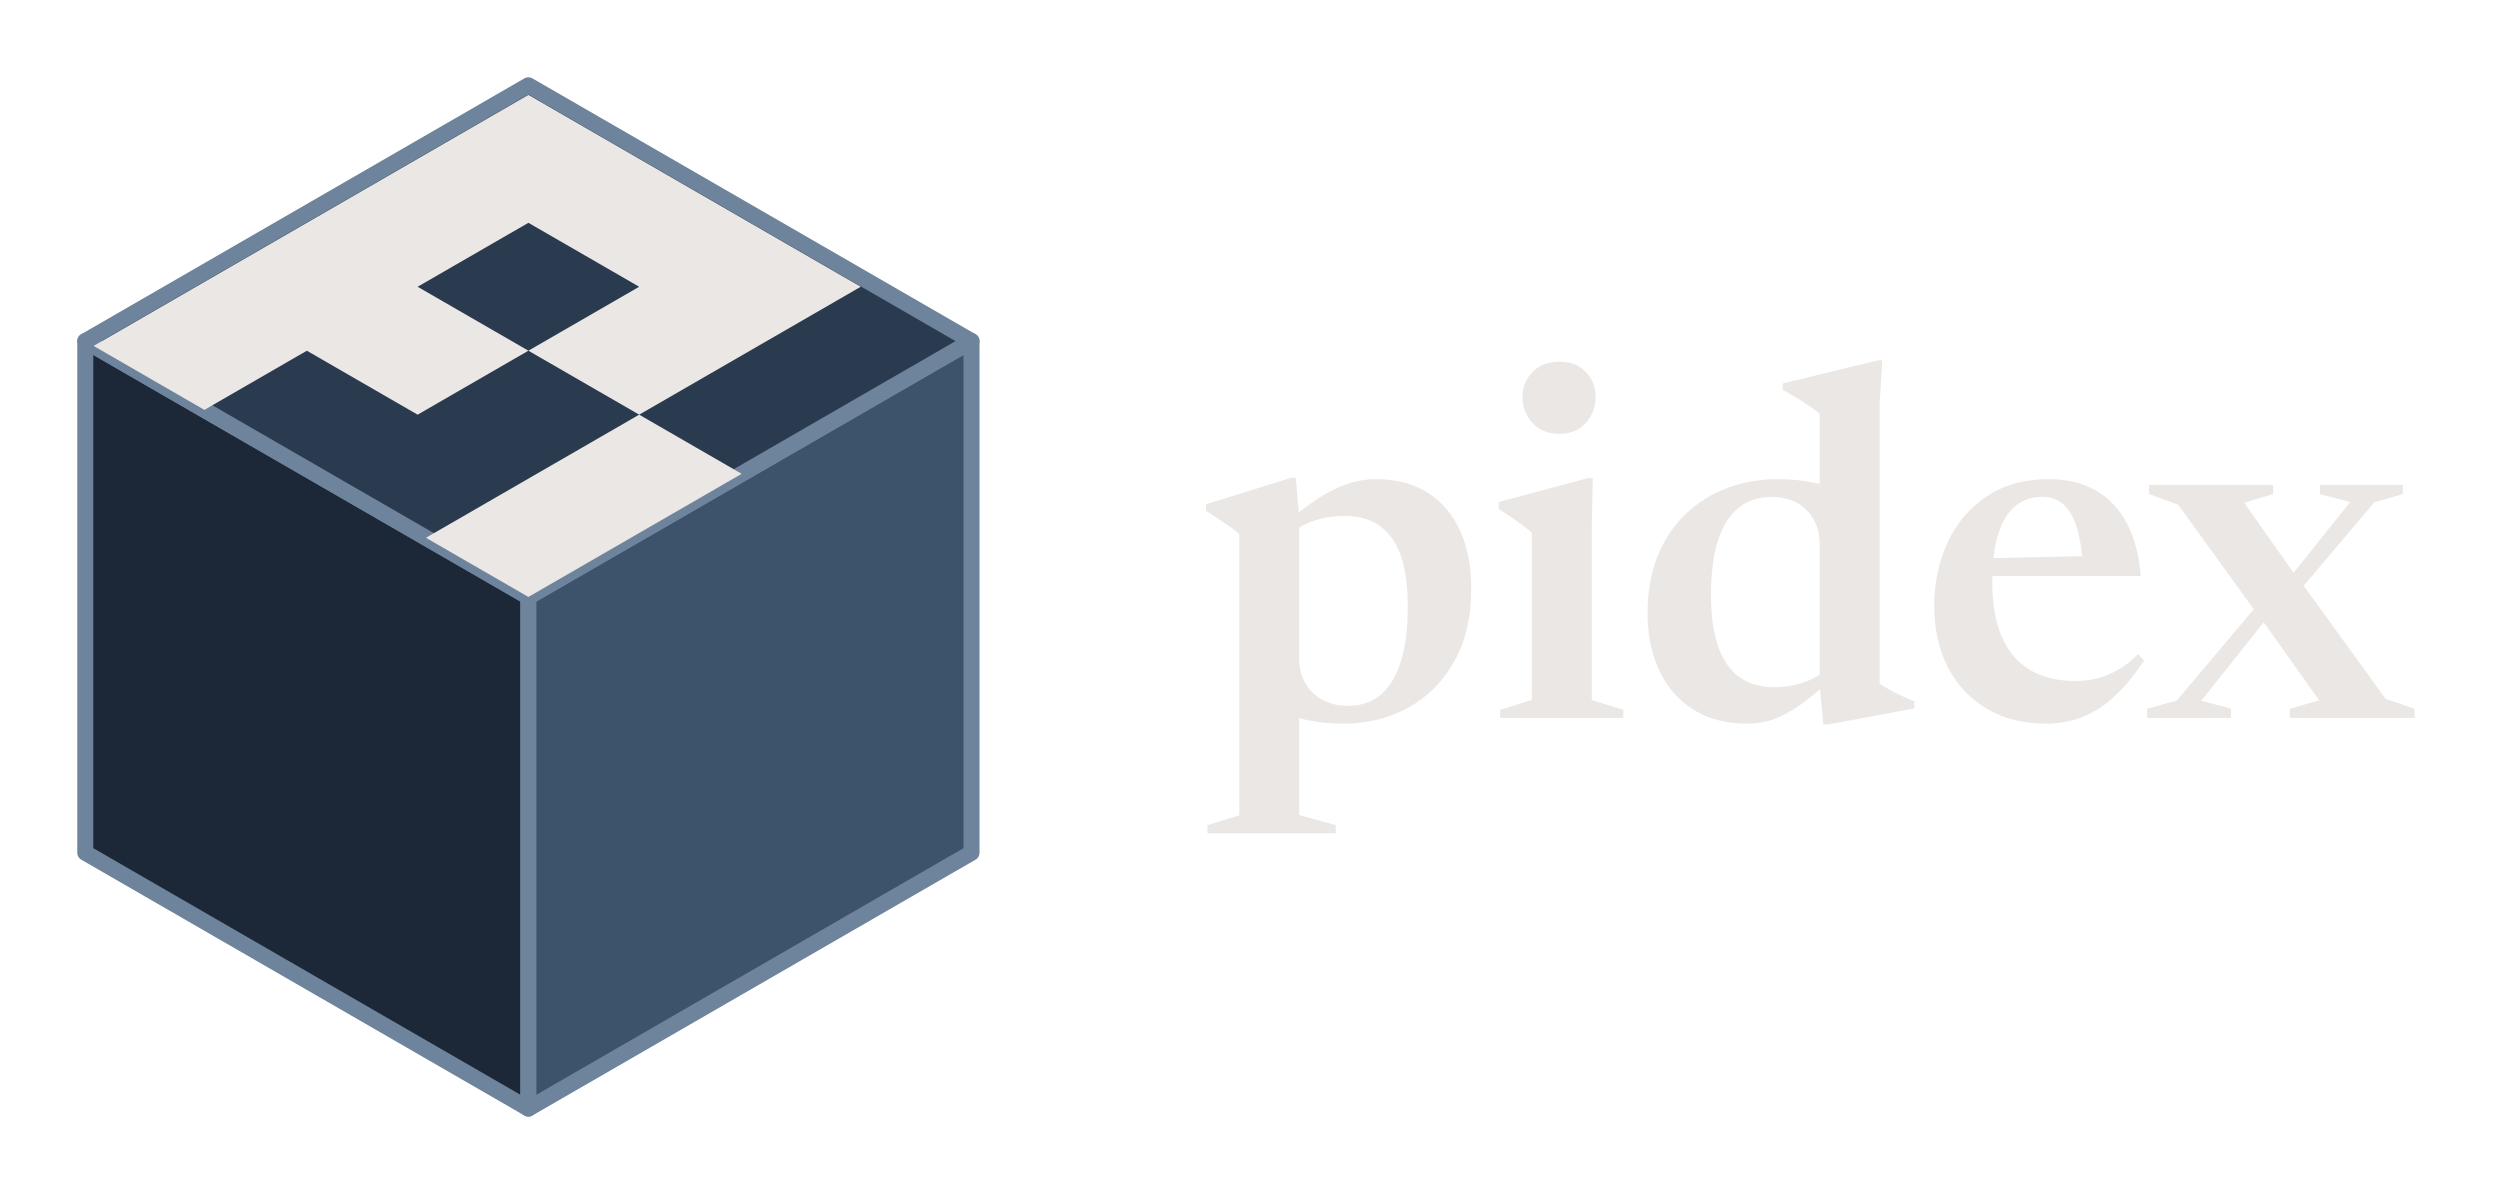
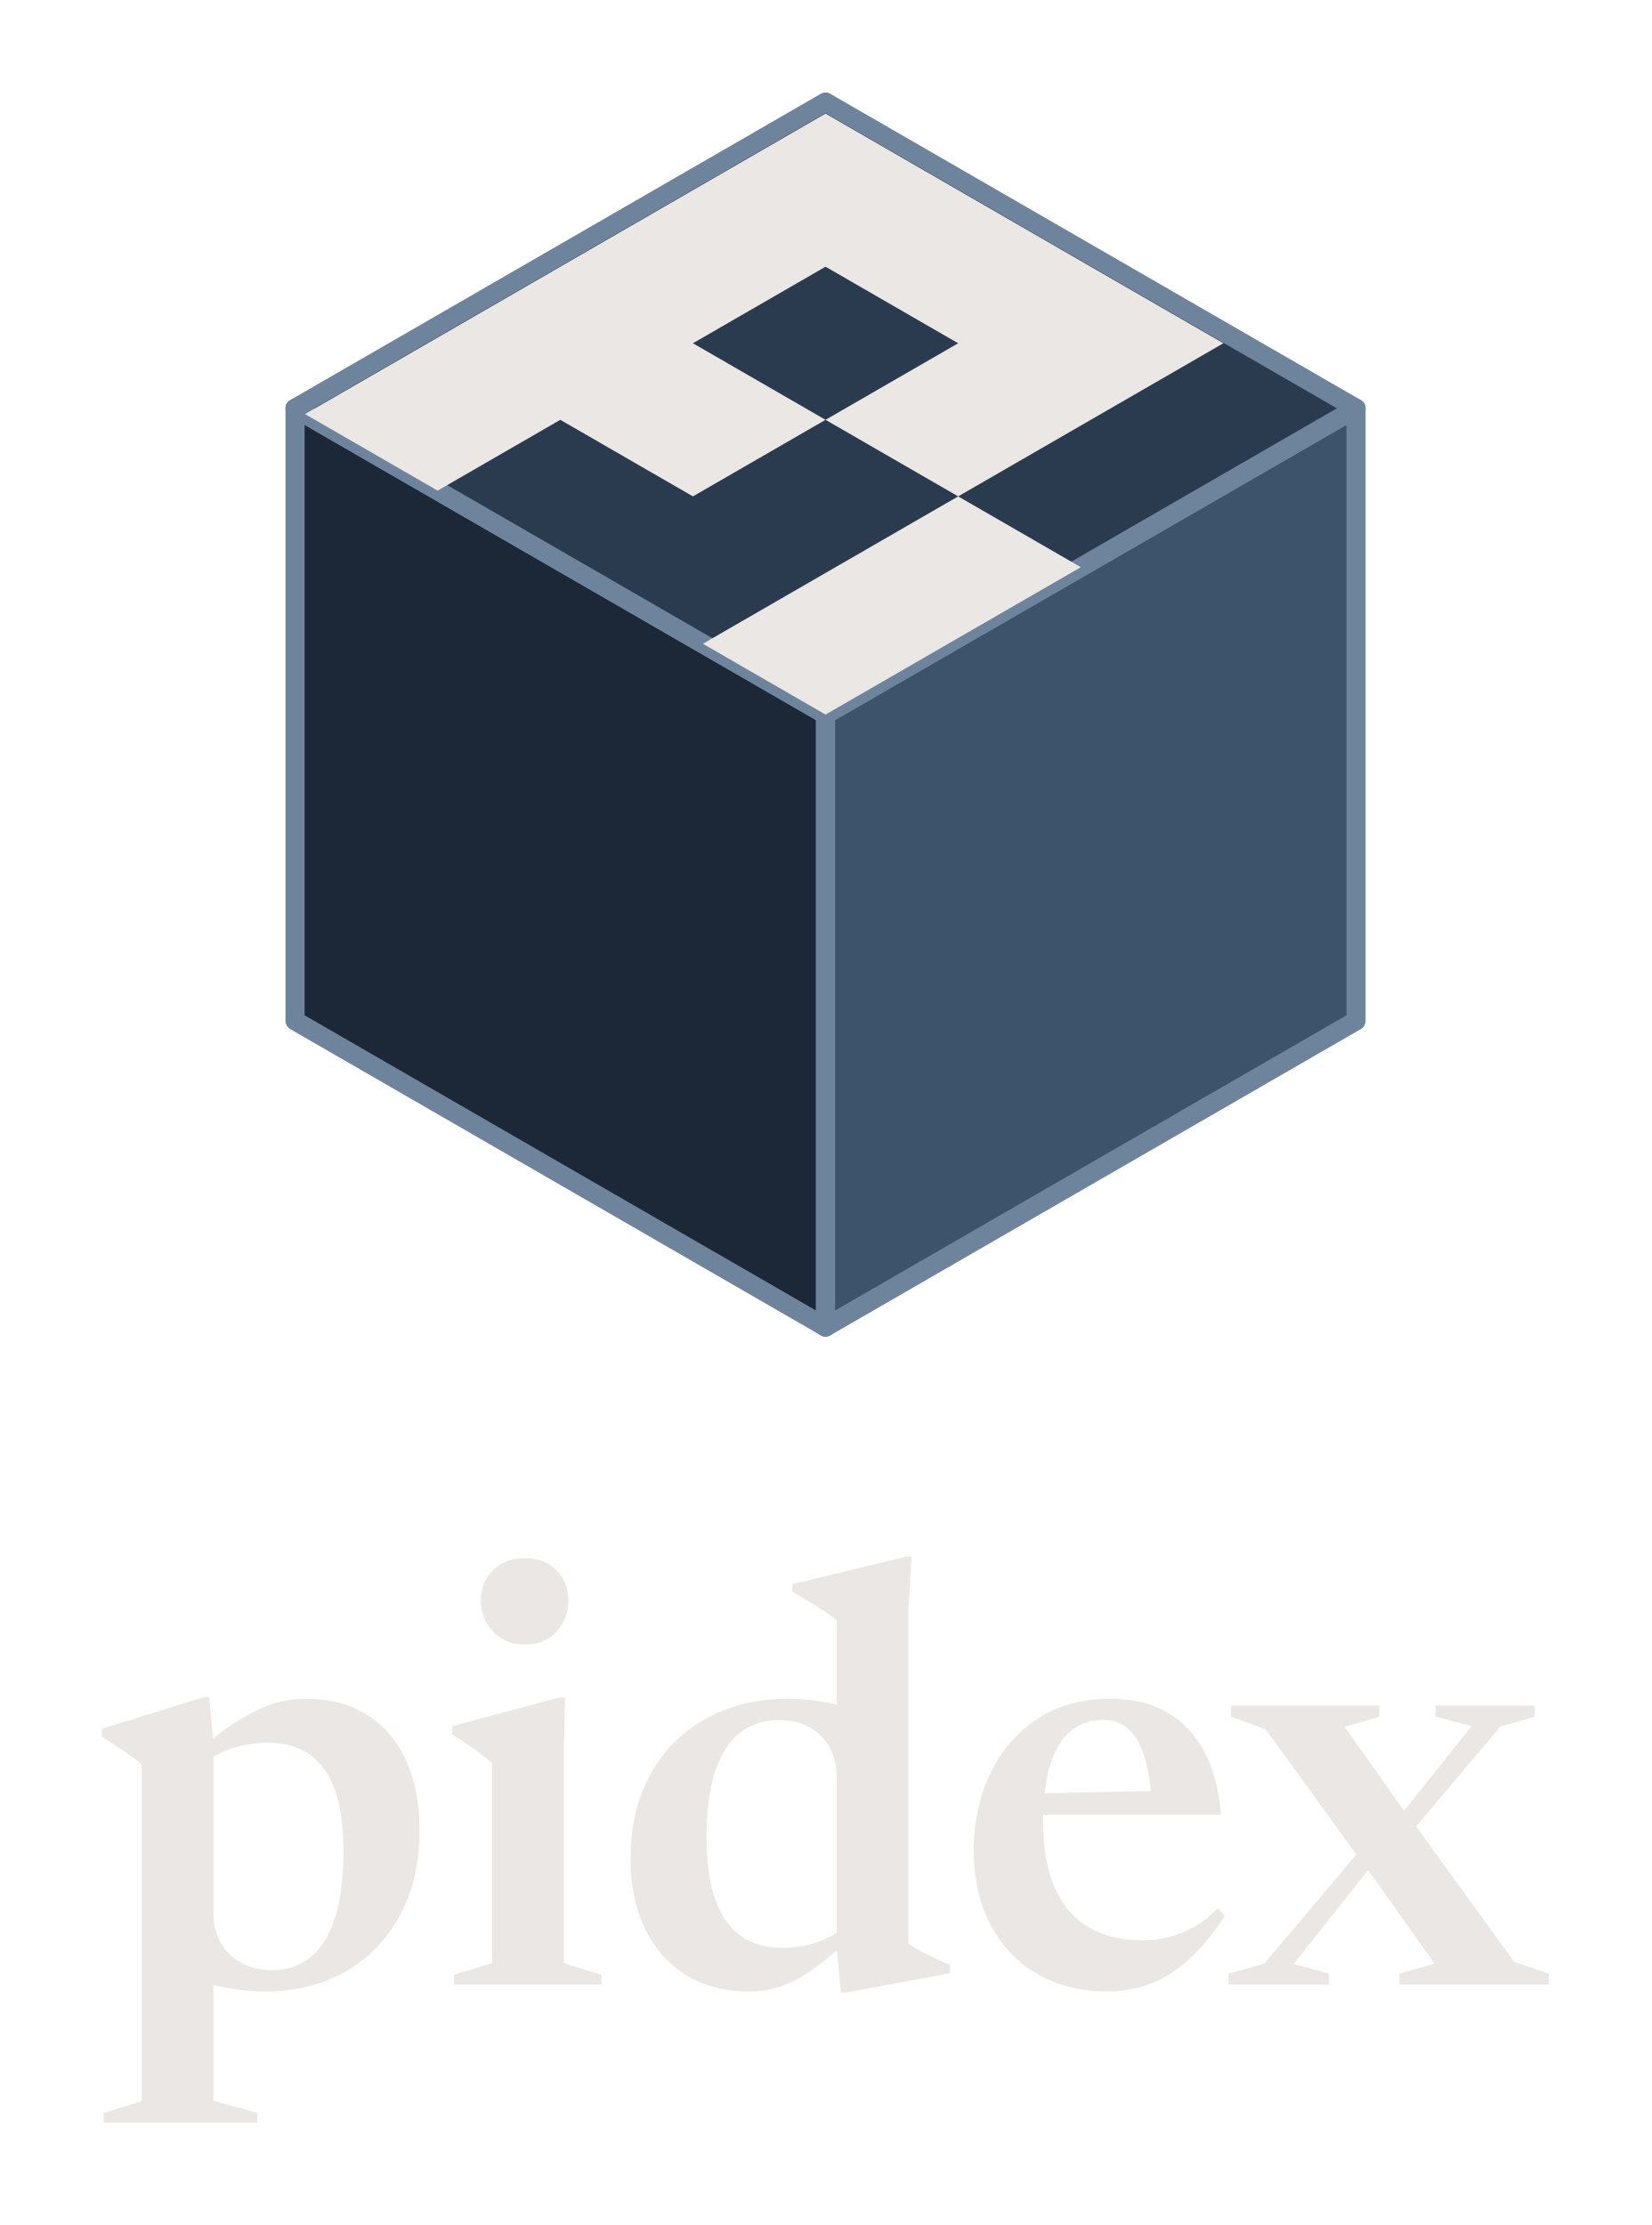
- <svg xmlns="http://www.w3.org/2000/svg" viewBox="10.43 8.00 234.53 112.00">
+ <svg xmlns="http://www.w3.org/2000/svg" viewBox="-4.69 8.00 129.39 174.37">
  <defs>
-     <clipPath id="pi-face-lockup">
+     <clipPath id="pi-face-stacked">
      <polygon points="60.00,16.00 101.57,40.00 60.00,64.00 18.43,40.00" />
    </clipPath>
  </defs>
  <polygon points="18.43,40.00 60.00,64.00 60.00,112.00 18.43,88.00" fill="#1c2838" stroke="#6e849c" stroke-width="1.5" stroke-linejoin="round" />
  <polygon points="101.57,40.00 60.00,64.00 60.00,112.00 101.57,88.00" fill="#3d536b" stroke="#6e849c" stroke-width="1.5" stroke-linejoin="round" />
  <polygon points="60.00,16.00 101.57,40.00 60.00,64.00 18.43,40.00" fill="#2a3b50" stroke="#6e849c" stroke-width="1.5" stroke-linejoin="round" />
-   <g clip-path="url(#pi-face-lockup)">
+   <g clip-path="url(#pi-face-stacked)">
    <g transform="matrix(0.08855254 0.05112583 -0.08855254 0.05112583 60.00 0)">
      <path fill="#ebe7e4" fill-rule="evenodd" d="M165.29 165.29 H517.36 V400 H400 V517.36 H282.65 V634.72 H165.29 Z M282.65 282.65 V400 H400 V282.65 Z" />
      <path fill="#ebe7e4" d="M517.36 400 H634.72 V634.72 H517.36 Z" />
    </g>
  </g>
-   <g transform="translate(122.93 75.35)" fill="#ebe7e4">
+   <g transform="translate(2.66 163.53)" fill="#ebe7e4">
    <path d="M850.789 456.113Q850.789 644.32 785.163 734.22Q719.537 824.121 594.634 824.121Q548.446 824.121 505.809 814.739Q463.171 805.356 424.679 785.965Q386.186 766.574 351.323 735.233L339.98 782.842Q401.089 836.95 453.157 873.56Q505.226 910.169 550.906 932.335Q596.586 954.5 638.289 964.185Q679.992 973.87 719.925 973.87Q845.322 973.87 932.201 918.391Q1019.08 862.912 1064.351 763.08Q1109.622 663.249 1109.622 528.727Q1109.622 354.339 1040.393 230.684Q971.165 107.029 852.768 41.842Q734.37 -23.344 586.104 -23.344Q531.099 -23.344 476.784 -15.159Q422.468 -6.974 368.485 10.247Q314.502 27.469 259.901 55.135H407.572V-396.085L557 -437.243V-470.546H33.676V-437.243L163.25 -397.274V748.765Q149.952 762.144 131.902 775.204Q113.851 788.265 88.434 805.086Q63.016 821.907 27.651 844.96V871.533L375.139 979.424H393.644L407.572 822.089V242.927Q407.572 186.347 432.458 142.434Q457.344 98.521 502.569 73.844Q547.794 49.167 607.682 49.167Q684.558 49.167 738.82 93.449Q793.083 137.73 821.936 228.187Q850.789 318.643 850.789 456.113Z" transform="translate(0.00 0.00) scale(0.023 -0.023)" />
    <path d="M291.633 1158.779Q223.417 1158.779 182.509 1203.408Q141.602 1248.036 141.602 1308.918Q141.602 1368.945 182.509 1410.924Q223.417 1452.904 291.633 1452.904Q360.332 1452.904 400.147 1410.924Q439.962 1368.945 439.962 1308.918Q439.962 1248.036 400.147 1203.408Q360.332 1158.779 291.633 1158.779ZM428.345 977.937 424.341 782.779V72.715L552.758 33.302V0H50.445V33.302L180.018 73.272V753.615Q168.275 765.773 147.745 781.351Q127.215 796.93 100.946 815.066Q74.677 833.201 44.568 852.067V880.415L407.756 977.937Z" transform="translate(27.07 0.00) scale(0.023 -0.023)" />
    <path d="M768.614 707.599Q768.614 792.987 715.713 847.173Q662.811 901.359 571.462 901.359Q493.923 901.359 438.606 857.616Q383.289 813.873 354.343 725.421Q325.397 636.97 325.397 501.956Q325.397 372.508 355.38 288.944Q385.363 205.38 442.833 165.298Q500.303 125.216 583.41 125.216Q649.099 125.216 708.412 146.586Q767.724 167.957 821.273 216.95L826.82 167.372Q764.464 110.117 715.772 72.825Q667.08 35.534 626.237 14.537Q585.394 -6.46 548.047 -14.902Q510.7 -23.344 472.22 -23.344Q344.704 -23.344 253.873 33.491Q163.042 90.326 114.803 192.181Q66.564 294.036 66.564 428.115Q66.564 558.754 107.701 660.184Q148.838 761.613 221.867 831.502Q294.896 901.391 391.444 937.63Q487.992 973.87 598.963 973.87Q655.415 973.87 710.437 965.685Q765.459 957.5 820.686 940.353Q875.913 923.205 930.85 895.205L768.614 867.99V1240.413Q755.871 1252.347 731.815 1268.877Q707.76 1285.407 678.166 1303.42Q648.572 1321.433 618.086 1337.853V1364.437L1006.354 1458.454H1023.897L1012.936 1276.6V140.145Q1022.531 132.512 1039.51 122.749Q1056.489 112.986 1076.874 102.742Q1097.26 92.499 1117.481 83.291Q1137.701 74.083 1154.593 67.892V38.732L802.444 -26.795H783.494L768.614 130.652Z" transform="translate(40.53 0.00) scale(0.023 -0.023)" />
    <path d="M532.935 973.87Q644.857 973.87 725.134 927.564Q805.41 881.258 851.88 793.021Q898.349 704.784 908.128 578.659H259.582L260.173 650.803L784.731 662.361L673.573 615.862Q666.765 714.661 646.832 777.774Q626.9 840.886 592.529 871.399Q558.158 901.913 506.554 901.913Q444.266 901.913 398.39 865.565Q352.515 829.216 327.551 752.495Q302.587 675.773 302.587 554.355Q302.587 416.964 342.947 327.423Q383.307 237.883 458.92 194.243Q534.533 150.603 640.475 150.603Q688.625 150.603 732.694 162.043Q776.763 173.483 818.132 197.738Q859.5 221.993 897.032 259.993L921.677 234.042Q861.555 143.424 799.467 86.57Q737.379 29.717 668.567 3.186Q599.755 -23.344 518.772 -23.344Q386.04 -23.344 283.731 35.53Q181.422 94.405 123.603 202.63Q65.785 310.856 65.785 458.741Q65.785 598.298 120.272 715.433Q174.759 832.567 279.294 903.218Q383.828 973.87 532.935 973.87Z" transform="translate(67.44 0.00) scale(0.023 -0.023)" />
    <path d="M978.581 77.52 1096.531 37.407V0H587.184V37.407L707.354 71.695L472.381 402.061L456.934 420.545L132.206 869.673L13.515 912.933V950.526H519.347V912.933L401.024 878.089L614.775 574.981L630.78 557.238ZM527.739 449.168 226.455 69.928 347.453 37.593V0H5.494V37.593L126.605 71.117L494.284 507L548.902 524.455L833.304 880.598L710.386 912.933V950.526H1048.566V912.933L931.748 879.409L582.877 466.622Z" transform="translate(88.80 0.00) scale(0.023 -0.023)" />
  </g>
</svg>
